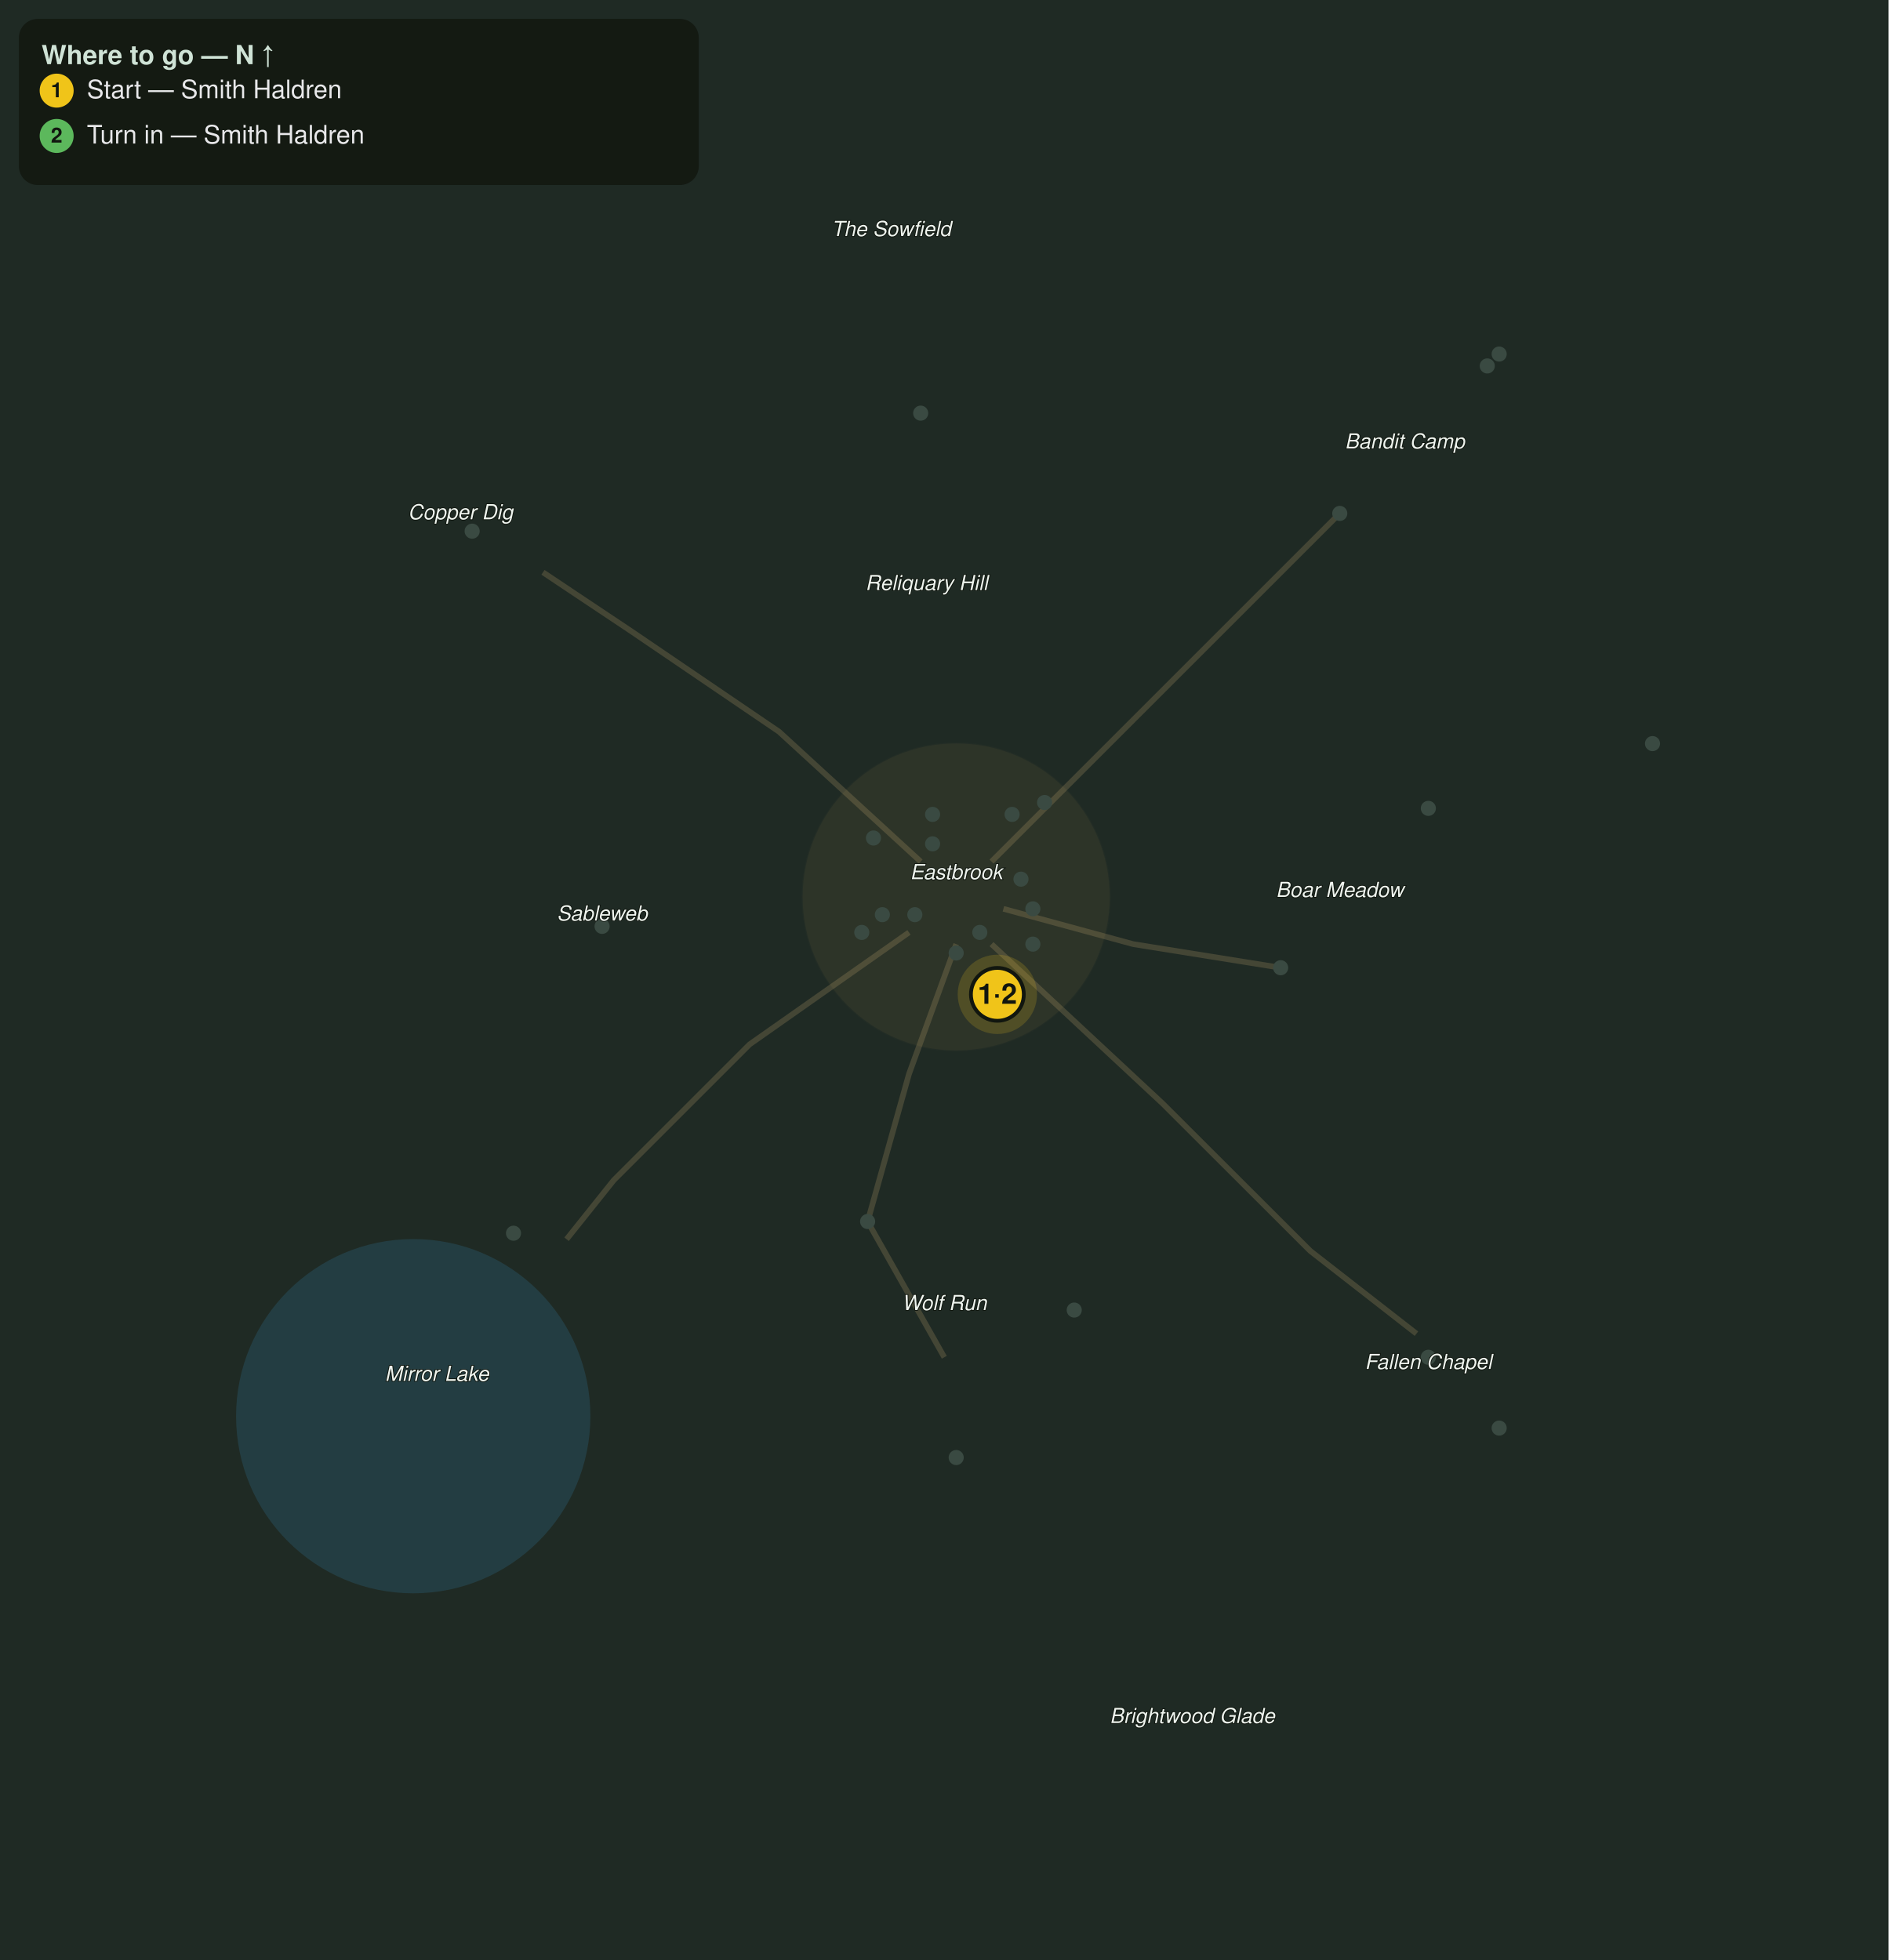
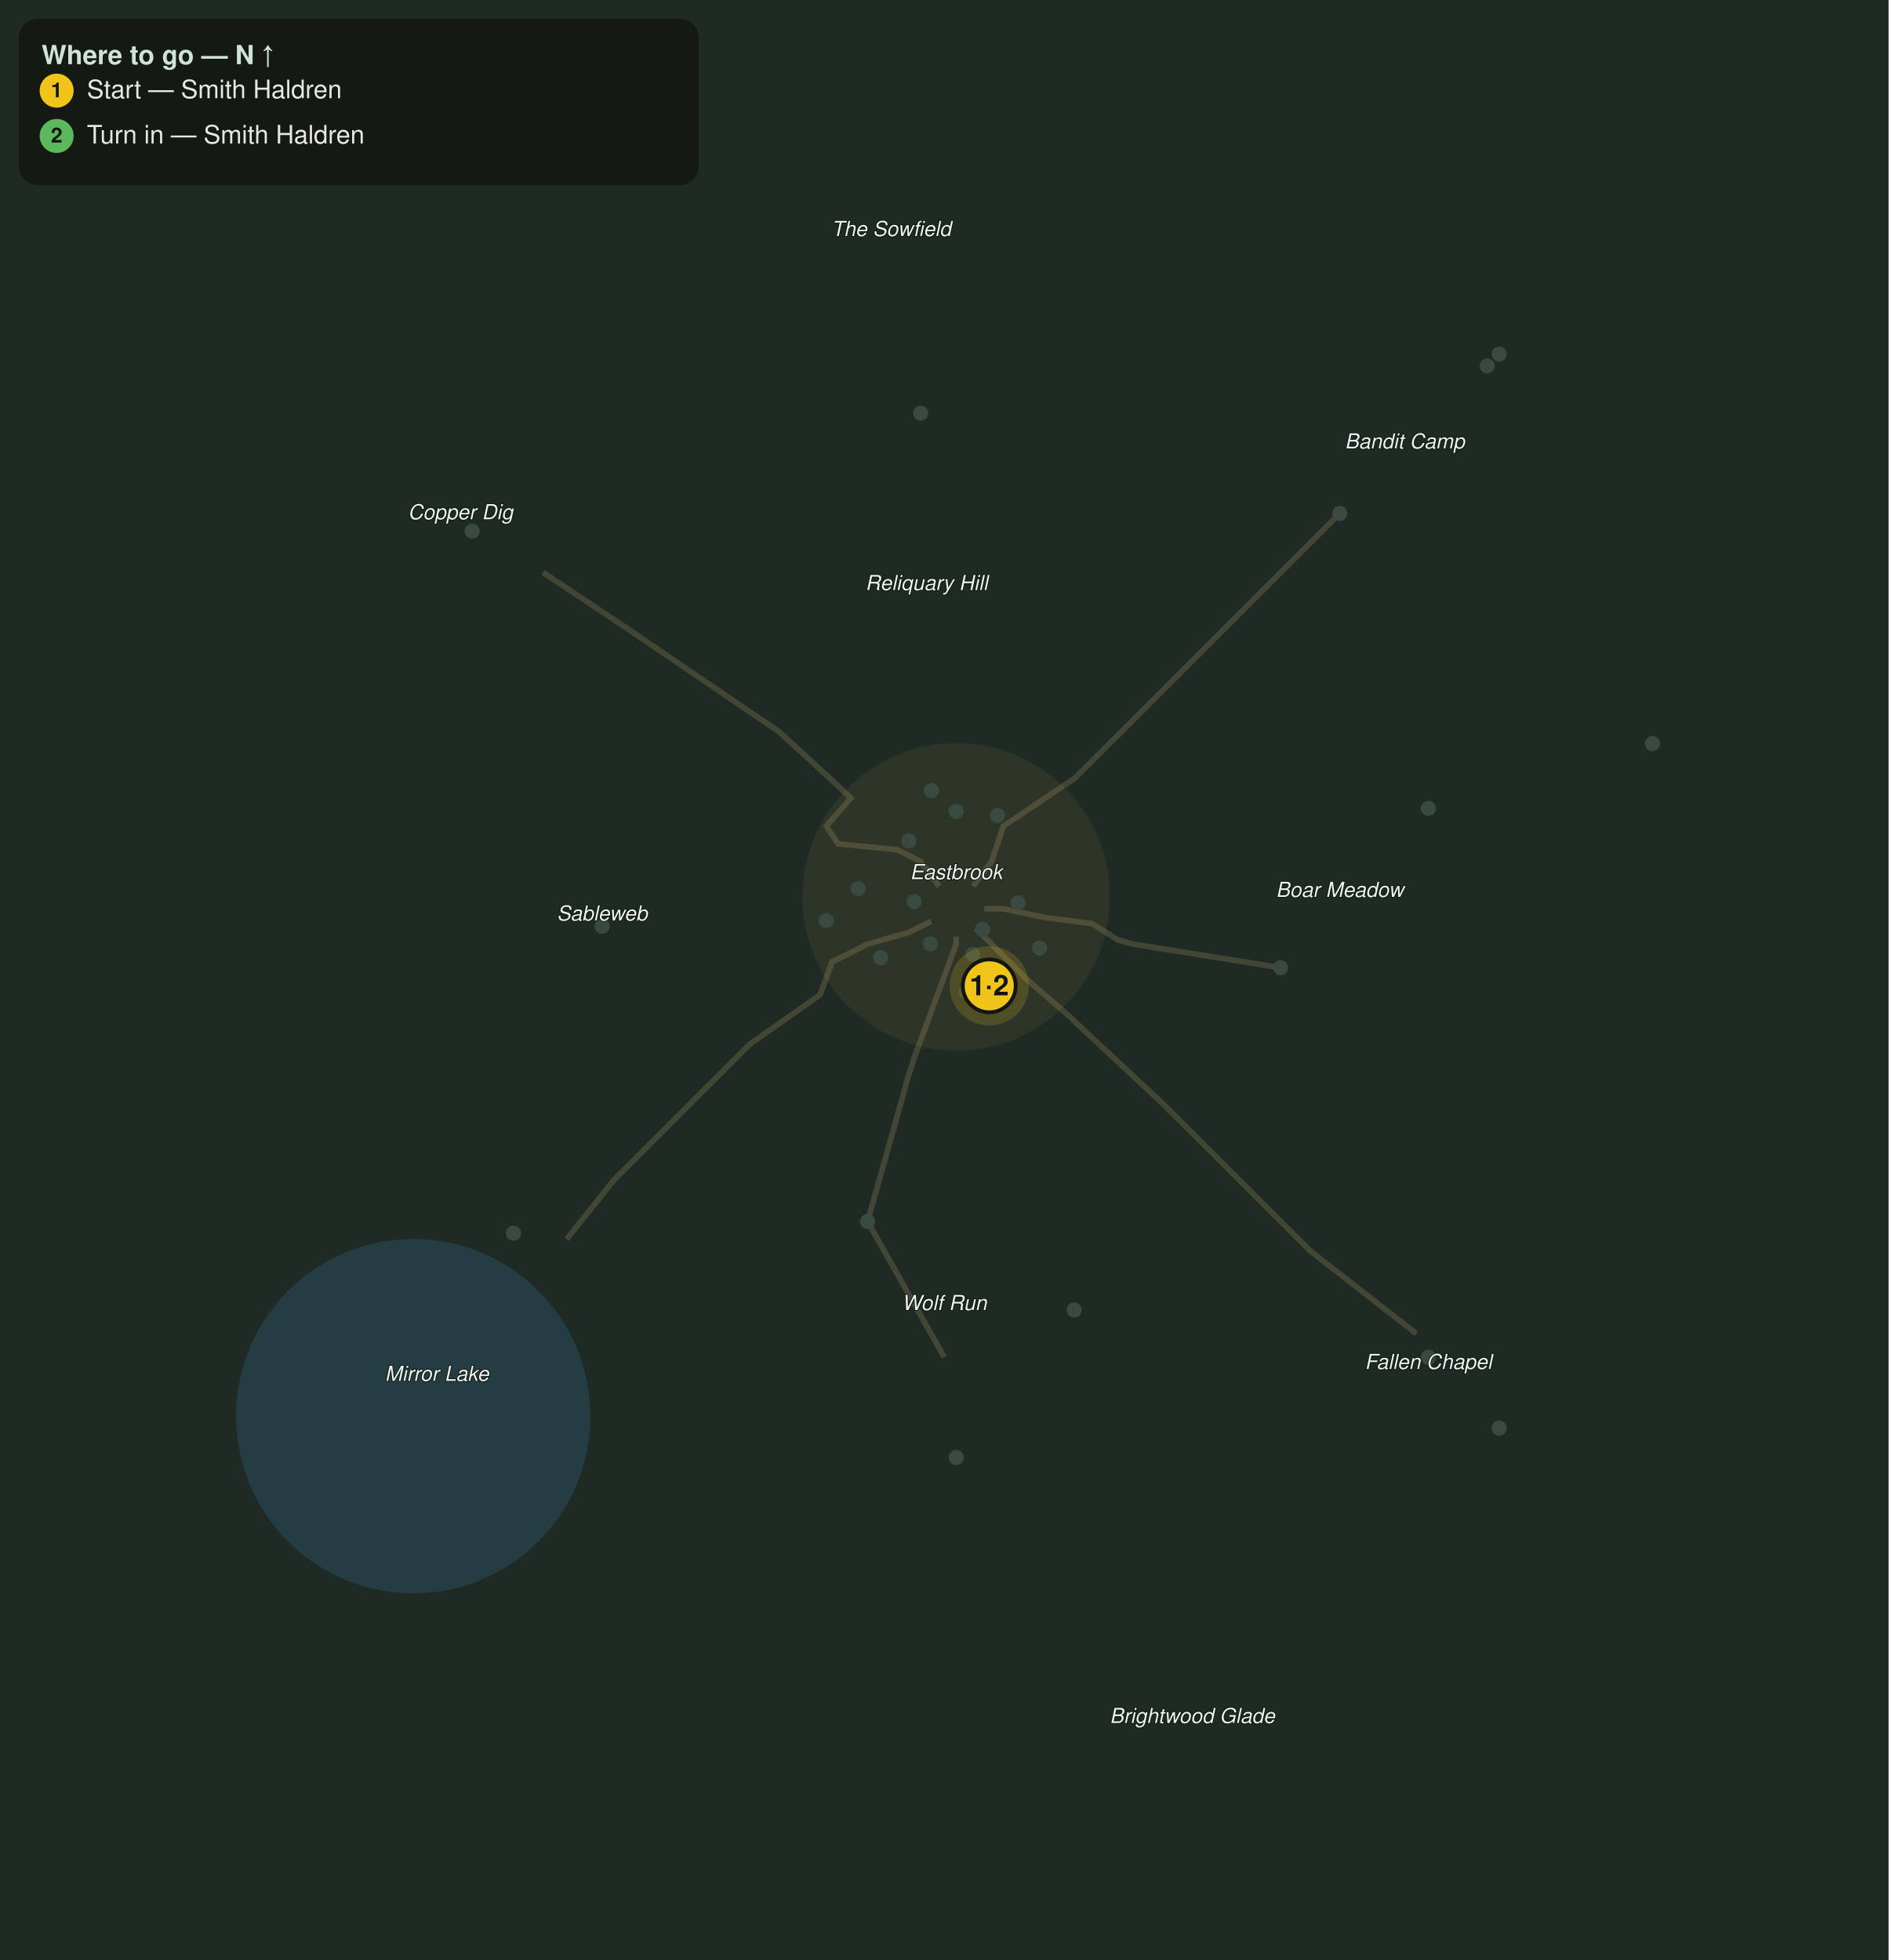
<svg xmlns="http://www.w3.org/2000/svg" viewBox="0 0 1000 1038" font-family="Segoe UI, Helvetica, Arial, sans-serif">
  <rect width="1000" height="1038" fill="#1f2a24" />
  <circle cx="218.8" cy="750.0" r="93.8" fill="#2f6f8f" opacity="0.28" />
-   <path d="M506.3 500.0 L481.3 568.8 L459.4 646.9 L500.0 718.8" fill="none" stroke="#8a7a55" stroke-width="3" opacity="0.35" />
-   <path d="M531.3 481.3 L600.0 500.0 L678.1 512.5" fill="none" stroke="#8a7a55" stroke-width="3" opacity="0.35" />
-   <path d="M525.0 456.3 L600.0 381.3 L662.5 318.8 L709.4 271.9" fill="none" stroke="#8a7a55" stroke-width="3" opacity="0.35" />
-   <path d="M481.3 493.8 L396.9 553.1 L325.0 625.0 L300.0 656.3" fill="none" stroke="#8a7a55" stroke-width="3" opacity="0.35" />
-   <path d="M487.5 456.3 L412.5 387.5 L334.4 334.4 L287.5 303.1" fill="none" stroke="#8a7a55" stroke-width="3" opacity="0.35" />
-   <path d="M525.0 500.0 L615.6 584.4 L693.8 662.5 L750.0 706.3" fill="none" stroke="#8a7a55" stroke-width="3" opacity="0.35" />
+   <path d="M506.3 496.1 L506.3 500.0 L483.8 560.9 L482.9 564.2 L481.3 568.8 L459.4 646.9 L500.0 718.8" fill="none" stroke="#8a7a55" stroke-width="3" opacity="0.35" />
+   <path d="M521.1 481.3 L531.3 481.3 L553.1 485.9 L578.1 489.1 L592.0 497.8 L595.3 498.7 L600.0 500.0 L678.1 512.5" fill="none" stroke="#8a7a55" stroke-width="3" opacity="0.35" />
+   <path d="M515.2 469.4 L525.0 456.3 L531.3 437.5 L569.0 412.2 L571.4 409.8 L600.0 381.3 L662.5 318.8 L709.4 271.9" fill="none" stroke="#8a7a55" stroke-width="3" opacity="0.35" />
+   <path d="M493.0 487.9 L481.3 493.8 L459.4 500.0 L440.6 509.4 L434.2 526.8 L431.4 528.8 L396.9 553.1 L325.0 625.0 L300.0 656.3" fill="none" stroke="#8a7a55" stroke-width="3" opacity="0.35" />
+   <path d="M497.3 469.4 L487.5 456.3 L475.0 450.0 L443.8 446.9 L437.5 437.5 L450.5 422.6 L441.6 414.2 L439.1 411.9 L412.5 387.5 L334.4 334.4 L287.5 303.1" fill="none" stroke="#8a7a55" stroke-width="3" opacity="0.35" />
+   <path d="M516.7 491.7 L525.0 500.0 L543.8 518.8 L567.5 539.3 L569.8 541.7 L615.6 584.4 L693.8 662.5 L750.0 706.3" fill="none" stroke="#8a7a55" stroke-width="3" opacity="0.35" />
  <circle cx="506.3" cy="475.0" r="81.3" fill="#caa15a" opacity="0.08" stroke="#caa15a" stroke-width="1" stroke-opacity="0.3" />
  <circle cx="459.4" cy="646.9" r="4" fill="#3a4a42" />
  <circle cx="568.8" cy="693.8" r="4" fill="#3a4a42" />
  <circle cx="506.3" cy="771.9" r="4" fill="#3a4a42" />
  <circle cx="678.1" cy="512.5" r="4" fill="#3a4a42" />
  <circle cx="756.3" cy="428.1" r="4" fill="#3a4a42" />
  <circle cx="875.0" cy="393.8" r="4" fill="#3a4a42" />
  <circle cx="318.8" cy="490.6" r="4" fill="#3a4a42" />
  <circle cx="271.9" cy="653.1" r="4" fill="#3a4a42" />
  <circle cx="250.0" cy="281.3" r="4" fill="#3a4a42" />
  <circle cx="709.4" cy="271.9" r="4" fill="#3a4a42" />
  <circle cx="787.5" cy="193.8" r="4" fill="#3a4a42" />
  <circle cx="793.8" cy="187.5" r="4" fill="#3a4a42" />
  <circle cx="756.3" cy="718.8" r="4" fill="#3a4a42" />
  <circle cx="793.8" cy="756.3" r="4" fill="#3a4a42" />
-   <circle cx="506.3" cy="504.7" r="4" fill="#3a4a42" />
-   <circle cx="518.8" cy="493.8" r="4" fill="#3a4a42" />
-   <circle cx="484.4" cy="484.4" r="4" fill="#3a4a42" />
-   <circle cx="540.6" cy="465.6" r="4" fill="#3a4a42" />
-   <circle cx="462.5" cy="443.8" r="4" fill="#3a4a42" />
-   <circle cx="528.1" cy="526.6" r="4" fill="#3a4a42" />
-   <circle cx="456.3" cy="493.8" r="4" fill="#3a4a42" />
-   <circle cx="493.8" cy="431.3" r="4" fill="#3a4a42" />
-   <circle cx="546.9" cy="500.0" r="4" fill="#3a4a42" />
-   <circle cx="546.9" cy="481.3" r="4" fill="#3a4a42" />
+   <circle cx="492.6" cy="499.9" r="4" fill="#3a4a42" />
+   <circle cx="520.3" cy="492.2" r="4" fill="#3a4a42" />
+   <circle cx="484.0" cy="477.5" r="4" fill="#3a4a42" />
+   <circle cx="515.1" cy="505.4" r="4" fill="#3a4a42" />
+   <circle cx="454.4" cy="470.6" r="4" fill="#3a4a42" />
+   <circle cx="523.8" cy="522.1" r="4" fill="#3a4a42" />
+   <circle cx="437.5" cy="487.5" r="4" fill="#3a4a42" />
+   <circle cx="481.3" cy="445.3" r="4" fill="#3a4a42" />
+   <circle cx="550.5" cy="502.1" r="4" fill="#3a4a42" />
+   <circle cx="539.1" cy="478.1" r="4" fill="#3a4a42" />
  <circle cx="487.5" cy="218.8" r="4" fill="#3a4a42" />
-   <circle cx="553.1" cy="425.0" r="4" fill="#3a4a42" />
-   <circle cx="521.9" cy="521.9" r="4" fill="#3a4a42" />
-   <circle cx="467.2" cy="484.4" r="4" fill="#3a4a42" />
-   <circle cx="493.8" cy="446.9" r="4" fill="#3a4a42" />
-   <circle cx="535.9" cy="431.3" r="4" fill="#3a4a42" />
+   <circle cx="506.3" cy="429.7" r="4" fill="#3a4a42" />
+   <circle cx="511.7" cy="525.4" r="4" fill="#3a4a42" />
+   <circle cx="466.3" cy="507.2" r="4" fill="#3a4a42" />
+   <circle cx="493.2" cy="418.7" r="4" fill="#3a4a42" />
+   <circle cx="528.1" cy="431.8" r="4" fill="#3a4a42" />
  <text x="506.3" y="465.6" fill="#eef4ee" font-size="11" font-style="italic" text-anchor="middle" stroke="#10160f" stroke-width="0.8" paint-order="stroke">Eastbrook</text>
  <text x="500.0" y="693.8" fill="#eef4ee" font-size="11" font-style="italic" text-anchor="middle" stroke="#10160f" stroke-width="0.8" paint-order="stroke">Wolf Run</text>
  <text x="709.4" y="475.0" fill="#eef4ee" font-size="11" font-style="italic" text-anchor="middle" stroke="#10160f" stroke-width="0.8" paint-order="stroke">Boar Meadow</text>
  <text x="231.3" y="731.3" fill="#eef4ee" font-size="11" font-style="italic" text-anchor="middle" stroke="#10160f" stroke-width="0.8" paint-order="stroke">Mirror Lake</text>
  <text x="318.8" y="487.5" fill="#eef4ee" font-size="11" font-style="italic" text-anchor="middle" stroke="#10160f" stroke-width="0.8" paint-order="stroke">Sableweb</text>
  <text x="243.8" y="275.0" fill="#eef4ee" font-size="11" font-style="italic" text-anchor="middle" stroke="#10160f" stroke-width="0.8" paint-order="stroke">Copper Dig</text>
  <text x="743.8" y="237.5" fill="#eef4ee" font-size="11" font-style="italic" text-anchor="middle" stroke="#10160f" stroke-width="0.8" paint-order="stroke">Bandit Camp</text>
  <text x="756.3" y="725.0" fill="#eef4ee" font-size="11" font-style="italic" text-anchor="middle" stroke="#10160f" stroke-width="0.8" paint-order="stroke">Fallen Chapel</text>
  <text x="490.6" y="312.5" fill="#eef4ee" font-size="11" font-style="italic" text-anchor="middle" stroke="#10160f" stroke-width="0.8" paint-order="stroke">Reliquary Hill</text>
  <text x="631.3" y="912.5" fill="#eef4ee" font-size="11" font-style="italic" text-anchor="middle" stroke="#10160f" stroke-width="0.8" paint-order="stroke">Brightwood Glade</text>
  <text x="471.9" y="125.0" fill="#eef4ee" font-size="11" font-style="italic" text-anchor="middle" stroke="#10160f" stroke-width="0.8" paint-order="stroke">The Sowfield</text>
  <g class="qstep" data-keys="giver,turnin" data-steps="1,2">
-     <circle cx="528.1" cy="526.6" r="21" fill="#f0c419" opacity="0.18" />
-     <circle cx="528.1" cy="526.6" r="14" fill="#f0c419" stroke="#11160f" stroke-width="2" />
-     <text x="528.1" y="531.6" fill="#11160f" font-size="15" font-weight="bold" text-anchor="middle">1·2</text>
+     <circle cx="523.8" cy="522.1" r="21" fill="#f0c419" opacity="0.18" />
+     <circle cx="523.8" cy="522.1" r="14" fill="#f0c419" stroke="#11160f" stroke-width="2" />
+     <text x="523.8" y="527.1" fill="#11160f" font-size="15" font-weight="bold" text-anchor="middle">1·2</text>
  </g>
  <rect x="10" y="10" width="360" height="88" rx="10" fill="#11160f" opacity="0.82" />
  <text x="22" y="34" fill="#cfe3d6" font-size="14" font-weight="bold">Where to go — N ↑</text>
  <circle cx="30" cy="48" r="9" fill="#f0c419" />
  <text x="30" y="51.5" fill="#11160f" font-size="11" font-weight="bold" text-anchor="middle">1</text>
  <text x="46" y="52" fill="#e8e8ea" font-size="13.5">Start — Smith Haldren</text>
  <circle cx="30" cy="72" r="9" fill="#5cb85c" />
  <text x="30" y="75.5" fill="#11160f" font-size="11" font-weight="bold" text-anchor="middle">2</text>
  <text x="46" y="76" fill="#e8e8ea" font-size="13.5">Turn in — Smith Haldren</text>
</svg>
